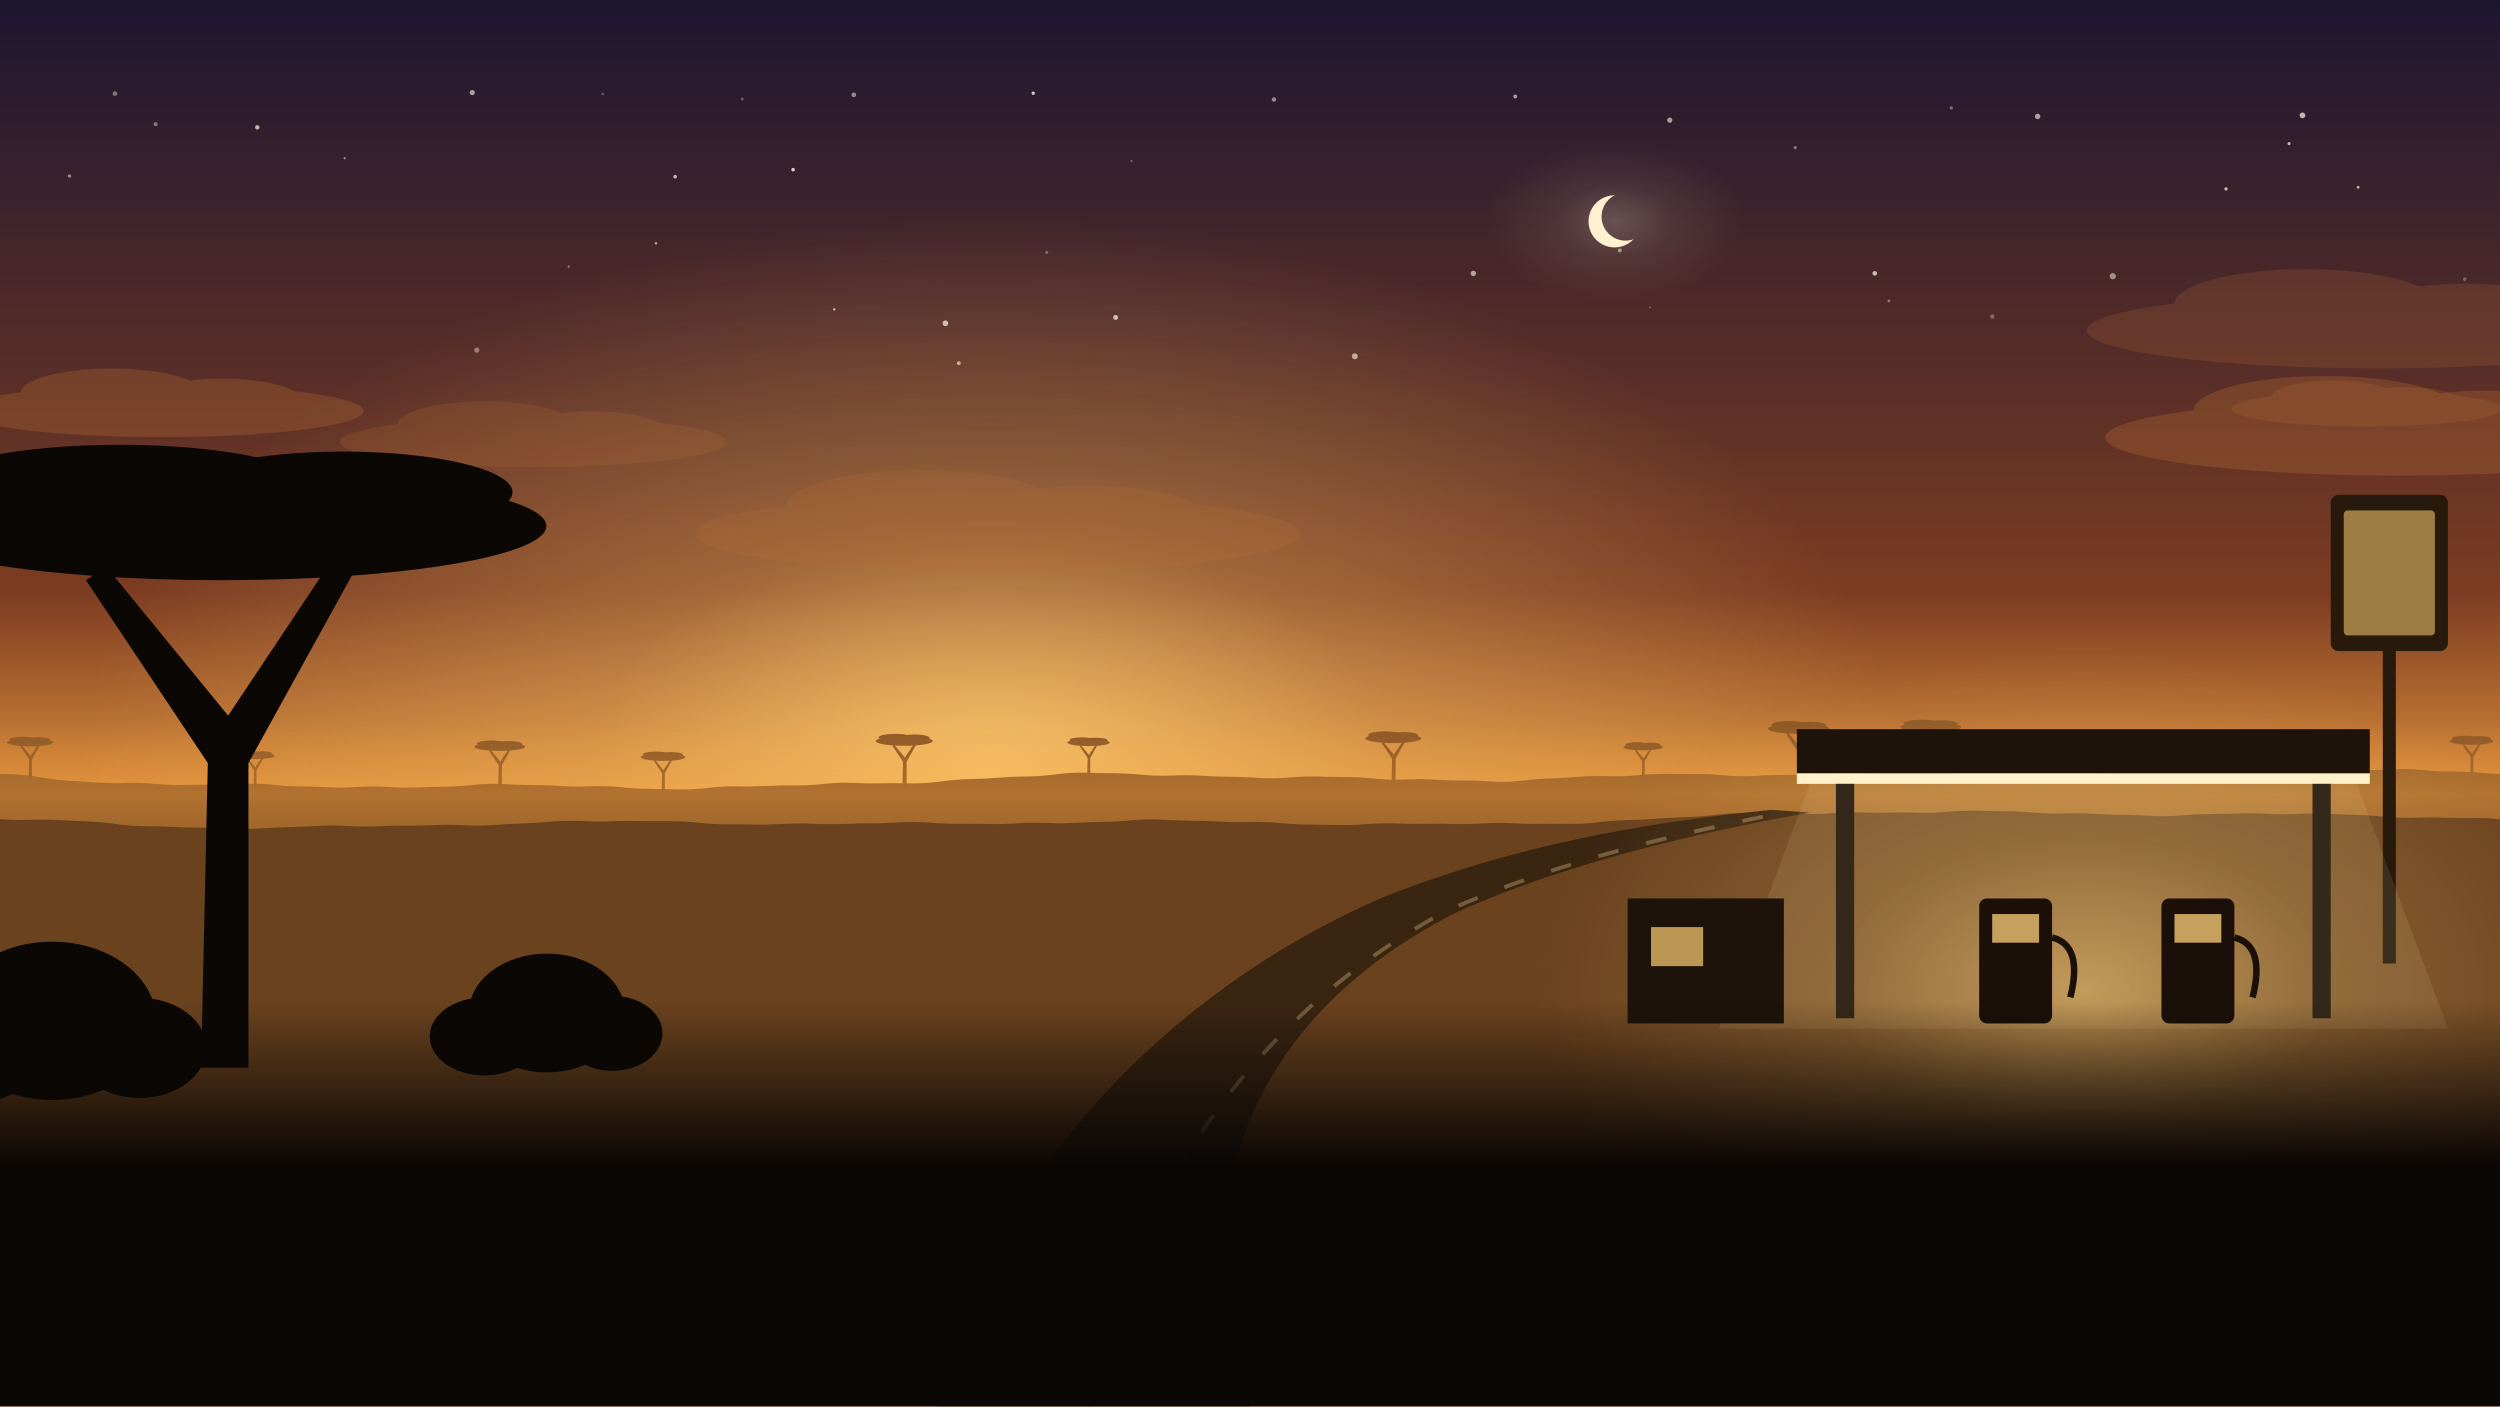
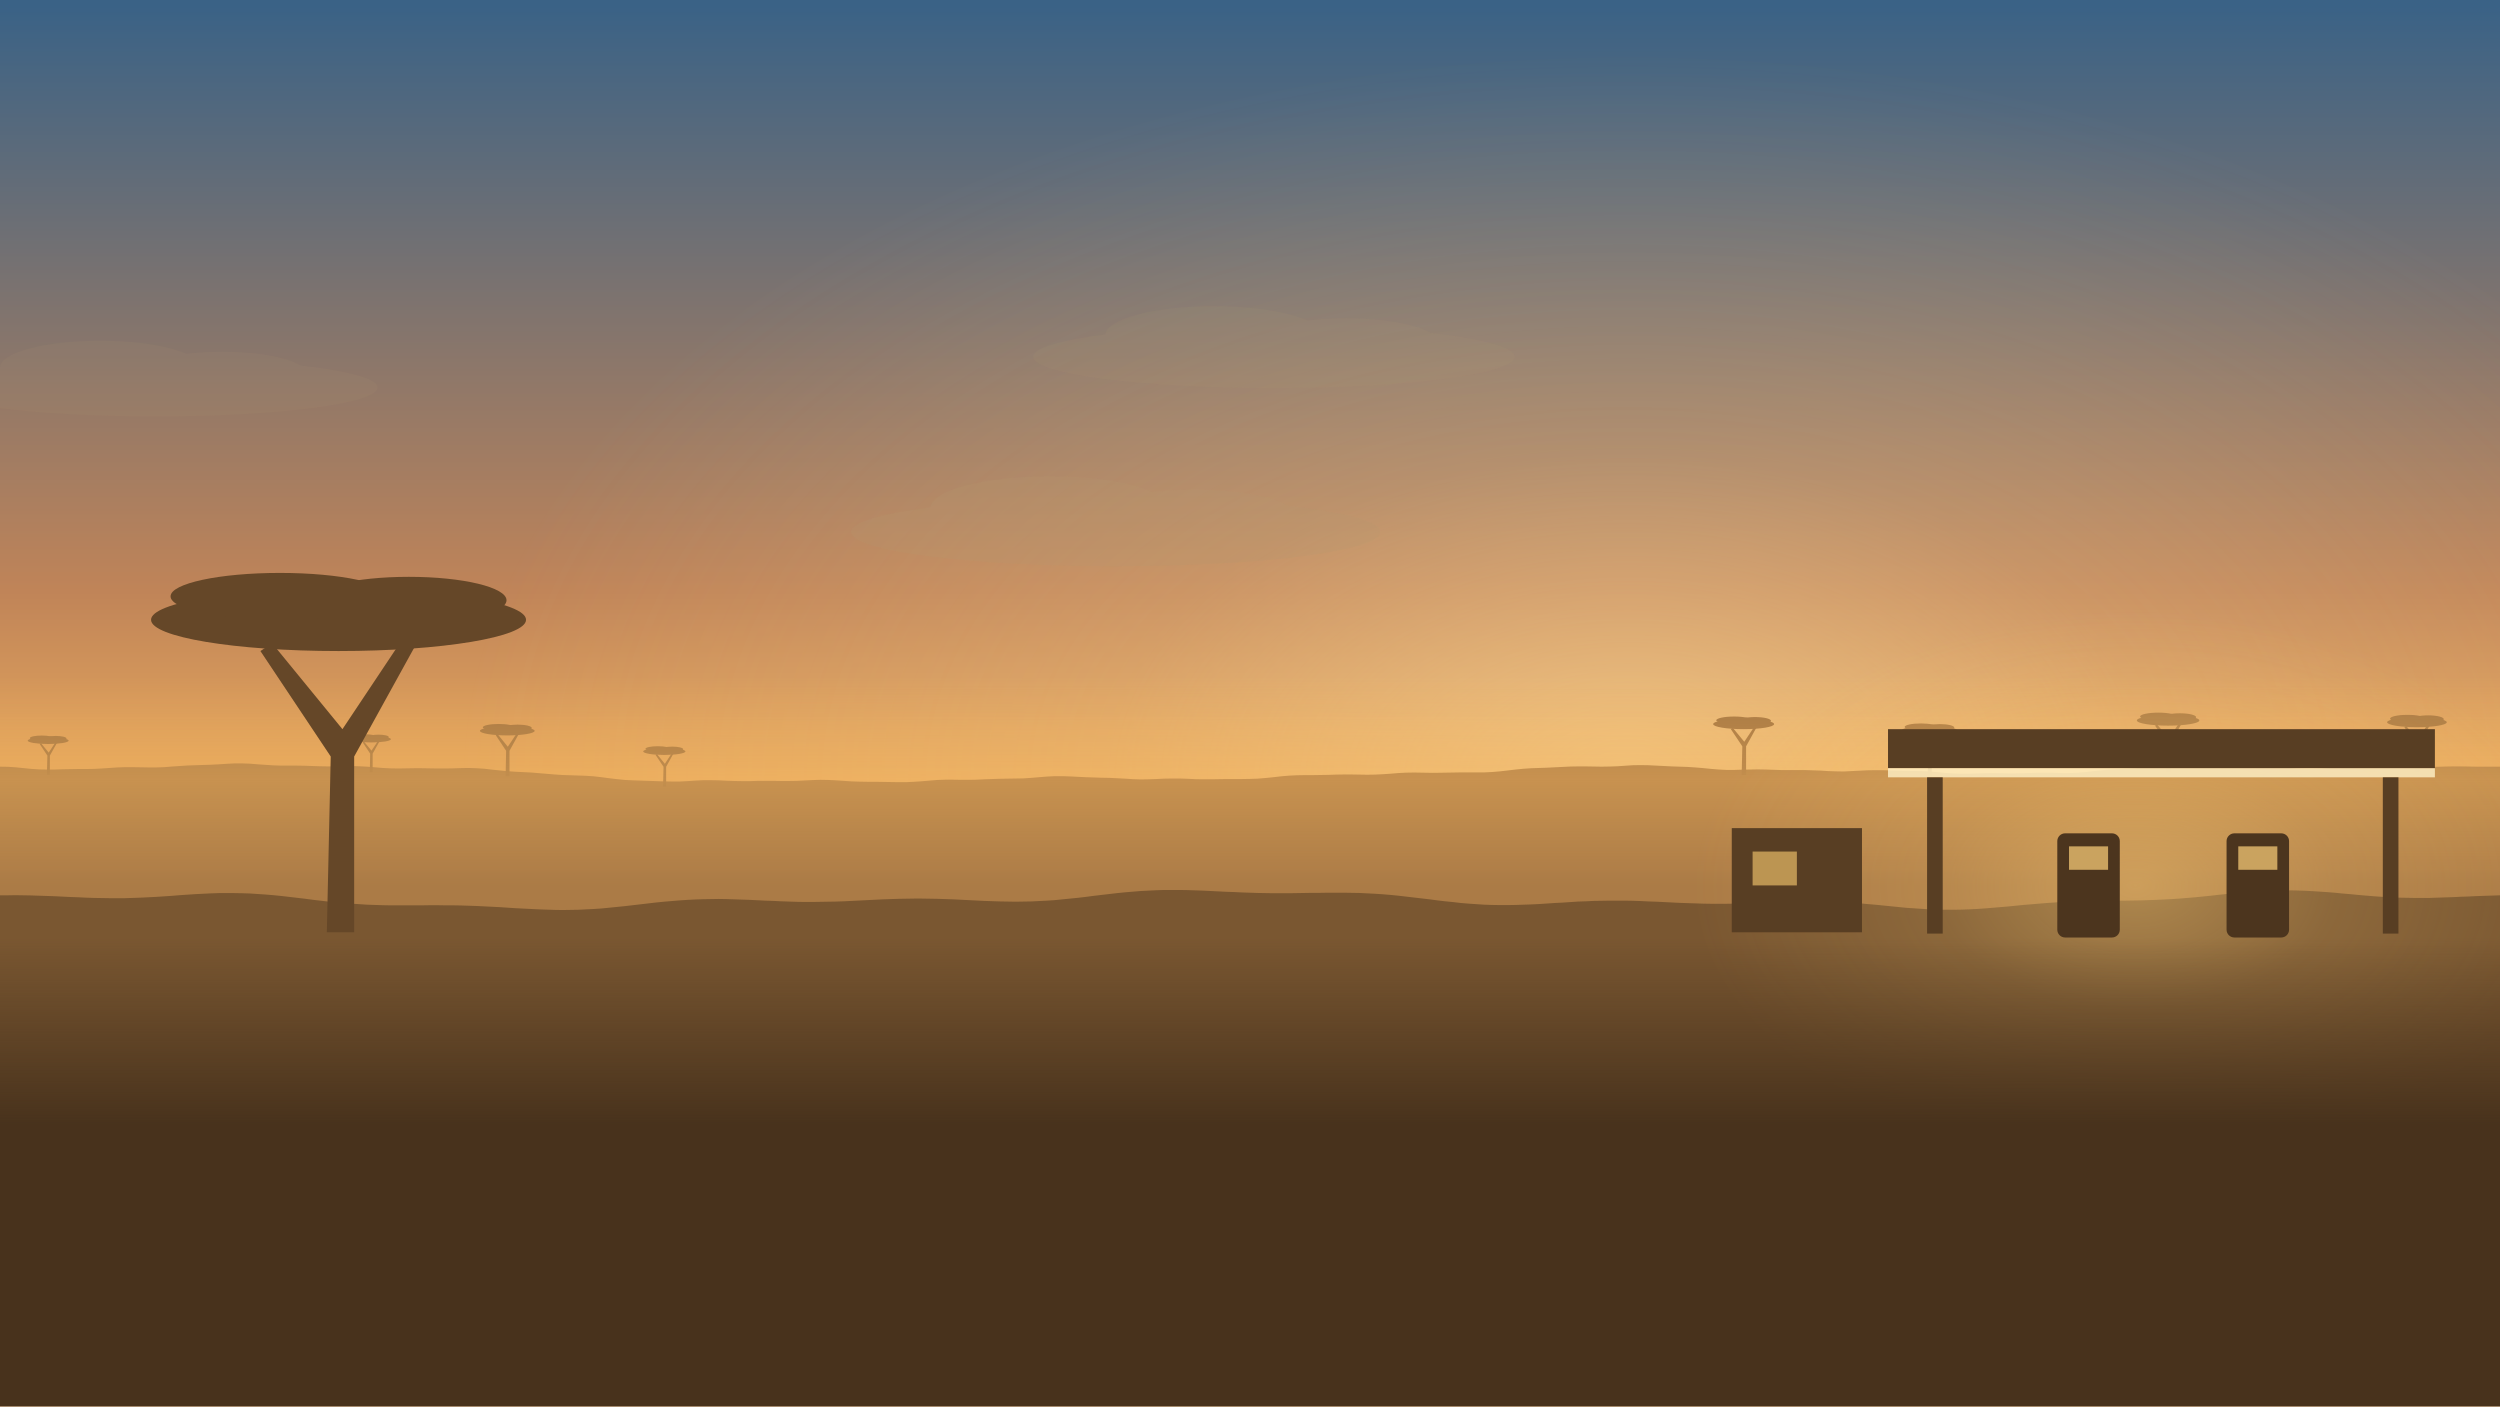
<svg xmlns="http://www.w3.org/2000/svg" width="1920" height="1080" viewBox="0 0 1920 1080">
  <defs>
    <linearGradient id="sky" x1="0" y1="0" x2="0" y2="1">
-       <stop offset="0" stop-color="#1d1631" />
-       <stop offset=".42" stop-color="#7c3c22" />
-       <stop offset=".6" stop-color="#f1a040" />
-       <stop offset="1" stop-color="#f1a040" />
+       <stop offset="0" stop-color="#3a6286" />
+       <stop offset=".42" stop-color="#c08458" />
+       <stop offset=".6" stop-color="#f3b45e" />
+       <stop offset="1" stop-color="#f3b45e" />
    </linearGradient>
    <radialGradient id="g1">
-       <stop offset="0" stop-color="#ffcf72" stop-opacity="0.85" />
-       <stop offset=".45" stop-color="#ffcf72" stop-opacity="0.297" />
-       <stop offset="1" stop-color="#ffcf72" stop-opacity="0" />
+       <stop offset="0" stop-color="#ffe0a0" stop-opacity="0.55" />
+       <stop offset=".45" stop-color="#ffe0a0" stop-opacity="0.193" />
+       <stop offset="1" stop-color="#ffe0a0" stop-opacity="0" />
    </radialGradient>
-     <mask id="m2">
-       <rect width="1920" height="1080" fill="#000" />
-       <circle cx="1240" cy="170" r="20" fill="#fff" />
-       <circle cx="1248.4" cy="166.4" r="18.4" fill="#000" />
-     </mask>
+     <linearGradient id="mi2" x1="0" y1="0" x2="0" y2="1">
+       <stop offset="0" stop-color="#f3b45e" stop-opacity="0" />
+       <stop offset=".5" stop-color="#f3b45e" stop-opacity="0.4" />
+       <stop offset="1" stop-color="#f3b45e" stop-opacity="0" />
+     </linearGradient>
    <radialGradient id="g3">
-       <stop offset="0" stop-color="#fff1d0" stop-opacity="0.22" />
-       <stop offset=".45" stop-color="#fff1d0" stop-opacity="0.077" />
-       <stop offset="1" stop-color="#fff1d0" stop-opacity="0" />
-     </radialGradient>
-     <linearGradient id="mi4" x1="0" y1="0" x2="0" y2="1">
-       <stop offset="0" stop-color="#f1a040" stop-opacity="0" />
-       <stop offset=".5" stop-color="#f1a040" stop-opacity="0.35" />
-       <stop offset="1" stop-color="#f1a040" stop-opacity="0" />
-     </linearGradient>
-     <radialGradient id="g5">
-       <stop offset="0" stop-color="#ffd27a" stop-opacity="0.55" />
-       <stop offset=".45" stop-color="#ffd27a" stop-opacity="0.193" />
+       <stop offset="0" stop-color="#ffd27a" stop-opacity="0.4" />
+       <stop offset=".45" stop-color="#ffd27a" stop-opacity="0.14" />
      <stop offset="1" stop-color="#ffd27a" stop-opacity="0" />
    </radialGradient>
-     <linearGradient id="gr6" x1="0" y1="0" x2="0" y2="1">
-       <stop offset="0" stop-color="#0b0705" stop-opacity="0" />
-       <stop offset="0.4" stop-color="#0b0705" stop-opacity="1" />
-       <stop offset="1" stop-color="#0b0705" />
+     <linearGradient id="gr4" x1="0" y1="0" x2="0" y2="1">
+       <stop offset="0" stop-color="#48321c" stop-opacity="0" />
+       <stop offset="0.4" stop-color="#48321c" stop-opacity="1" />
+       <stop offset="1" stop-color="#48321c" />
    </linearGradient>
  </defs>
  <rect width="1920" height="1080" fill="url(#sky)" />
-   <ellipse cx="760" cy="600" rx="700" ry="434" fill="url(#g1)" />
-   <circle cx="856.8" cy="243.8" r="1.9" fill="#fff7e6" opacity="0.7" />
-   <circle cx="119.5" cy="95.4" r="1.6" fill="#fff7e6" opacity="0.4" />
-   <circle cx="978.4" cy="76.4" r="1.7" fill="#fff7e6" opacity="0.5" />
-   <circle cx="655.7" cy="72.8" r="1.8" fill="#fff7e6" opacity="0.5" />
-   <circle cx="570.1" cy="76" r="1.1" fill="#fff7e6" opacity="0.3" />
-   <circle cx="640.7" cy="237.6" r="0.9" fill="#fff7e6" opacity="0.7" />
-   <circle cx="803.9" cy="193.9" r="1.2" fill="#fff7e6" opacity="0.3" />
-   <circle cx="362.7" cy="71.1" r="2" fill="#fff7e6" opacity="0.6" />
-   <circle cx="793.5" cy="71.6" r="1.3" fill="#fff7e6" opacity="0.8" />
-   <circle cx="1282.4" cy="92.3" r="2" fill="#fff7e6" opacity="0.6" />
-   <circle cx="736.4" cy="278.9" r="1.5" fill="#fff7e6" opacity="0.6" />
-   <circle cx="1709.6" cy="145.1" r="1.3" fill="#fff7e6" opacity="0.7" />
-   <circle cx="366.2" cy="268.9" r="2" fill="#fff7e6" opacity="0.4" />
-   <circle cx="609.1" cy="130.3" r="1.4" fill="#fff7e6" opacity="0.8" />
-   <circle cx="868.9" cy="123.7" r="0.9" fill="#fff7e6" opacity="0.3" />
-   <circle cx="1244" cy="192.3" r="1.5" fill="#fff7e6" opacity="0.5" />
-   <circle cx="264.7" cy="121.5" r="0.9" fill="#fff7e6" opacity="0.5" />
-   <circle cx="1564.9" cy="89.4" r="2.1" fill="#fff7e6" opacity="0.6" />
-   <circle cx="1163.7" cy="74.1" r="1.5" fill="#fff7e6" opacity="0.6" />
-   <circle cx="1450.7" cy="231.1" r="1.1" fill="#fff7e6" opacity="0.4" />
-   <circle cx="518.5" cy="135.7" r="1.4" fill="#fff7e6" opacity="0.7" />
-   <circle cx="1768.3" cy="88.6" r="2.2" fill="#fff7e6" opacity="0.7" />
-   <circle cx="436.8" cy="204.7" r="0.9" fill="#fff7e6" opacity="0.4" />
-   <circle cx="1439.8" cy="209.9" r="1.8" fill="#fff7e6" opacity="0.7" />
-   <circle cx="197.6" cy="97.8" r="1.7" fill="#fff7e6" opacity="0.7" />
-   <circle cx="1131.5" cy="210" r="2.1" fill="#fff7e6" opacity="0.6" />
-   <circle cx="88.3" cy="71.9" r="1.8" fill="#fff7e6" opacity="0.4" />
-   <circle cx="1530.1" cy="243.1" r="1.7" fill="#fff7e6" opacity="0.3" />
-   <circle cx="462.8" cy="72.1" r="1" fill="#fff7e6" opacity="0.3" />
-   <circle cx="1267.3" cy="236.2" r="0.8" fill="#fff7e6" opacity="0.3" />
-   <circle cx="1892.9" cy="214.4" r="1.4" fill="#fff7e6" opacity="0.3" />
-   <circle cx="1622.6" cy="212.1" r="2.4" fill="#fff7e6" opacity="0.5" />
-   <circle cx="503.8" cy="186.8" r="1" fill="#fff7e6" opacity="0.6" />
-   <circle cx="1040.5" cy="273.6" r="2.3" fill="#fff7e6" opacity="0.6" />
-   <circle cx="1378.7" cy="113.4" r="1.3" fill="#fff7e6" opacity="0.4" />
-   <circle cx="1811" cy="143.8" r="1.1" fill="#fff7e6" opacity="0.7" />
-   <circle cx="1498.6" cy="82.9" r="1.2" fill="#fff7e6" opacity="0.4" />
-   <circle cx="53.4" cy="135.2" r="1.3" fill="#fff7e6" opacity="0.5" />
-   <circle cx="1758" cy="110.3" r="1.2" fill="#fff7e6" opacity="0.7" />
-   <circle cx="726.1" cy="248.3" r="2.2" fill="#fff7e6" opacity="0.7" />
-   <ellipse cx="1240" cy="170" rx="100" ry="62" fill="url(#g3)" />
-   <rect width="1920" height="1080" fill="#fff1d0" mask="url(#m2)" />
-   <g fill="#b76e31" opacity="0.2">
-     <ellipse cx="1826.9" cy="253.8" rx="224.2" ry="29.1" />
-     <ellipse cx="1770.8" cy="233.6" rx="100.9" ry="26.9" />
-     <ellipse cx="1894.1" cy="240.3" rx="85.2" ry="22.4" />
+   <ellipse cx="1250" cy="600" rx="900" ry="558" fill="url(#g1)" />
+   <g fill="#b2976c" opacity="0.2">
+     <ellipse cx="856.8" cy="408.5" rx="203.2" ry="26.4" />
+     <ellipse cx="806" cy="390.2" rx="91.4" ry="24.4" />
+     <ellipse cx="917.8" cy="396.3" rx="77.2" ry="20.3" />
  </g>
-   <g fill="#b76e31" opacity="0.3">
-     <ellipse cx="124.3" cy="315.6" rx="154.9" ry="20.1" />
-     <ellipse cx="85.6" cy="301.7" rx="69.7" ry="18.6" />
-     <ellipse cx="170.8" cy="306.3" rx="58.8" ry="15.5" />
+   <g fill="#b2976c" opacity="0.1">
+     <ellipse cx="119.5" cy="297.6" rx="170.5" ry="22.2" />
+     <ellipse cx="76.9" cy="282.2" rx="76.7" ry="20.5" />
+     <ellipse cx="170.7" cy="287.3" rx="64.8" ry="17.1" />
  </g>
-   <g fill="#b76e31" opacity="0.2">
-     <ellipse cx="409.3" cy="339.4" rx="148.3" ry="19.3" />
-     <ellipse cx="372.2" cy="326" rx="66.7" ry="17.8" />
-     <ellipse cx="453.8" cy="330.5" rx="56.4" ry="14.8" />
+   <g fill="#b2976c" opacity="0.1">
+     <ellipse cx="978.4" cy="274" rx="184.8" ry="24" />
+     <ellipse cx="932.2" cy="257.4" rx="83.2" ry="22.2" />
+     <ellipse cx="1033.9" cy="263" rx="70.2" ry="18.5" />
  </g>
-   <g fill="#b76e31" opacity="0.2">
-     <ellipse cx="766.2" cy="409.9" rx="232.1" ry="30.2" />
-     <ellipse cx="708.2" cy="389" rx="104.5" ry="27.9" />
-     <ellipse cx="835.8" cy="396" rx="88.2" ry="23.2" />
+   <path d="M0 1080 L0 588.8 L6 588.9 L12 589.3 L18 589.9 L24 590.5 L30 590.9 L36 591 L42 591 L48 590.8 L54 590.7 L60 590.6 L66 590.6 L72 590.5 L78 590.2 L84 589.8 L90 589.4 L96 589.2 L102 589.2 L108 589.3 L114 589.4 L120 589.4 L126 589.2 L132 588.7 L138 588.3 L144 587.9 L150 587.7 L156 587.5 L162 587.3 L168 587 L174 586.6 L180 586.3 L186 586.3 L192 586.5 L198 587 L204 587.4 L210 587.8 L216 588 L222 588 L228 588 L234 588.1 L240 588.3 L246 588.5 L252 588.6 L258 588.6 L264 588.4 L270 588.3 L276 588.5 L282 588.8 L288 589.3 L294 589.8 L300 590.1 L306 590.2 L312 590.1 L318 590 L324 590 L330 590.1 L336 590.2 L342 590.2 L348 590.1 L354 589.9 L360 589.8 L366 590 L372 590.4 L378 591.1 L384 591.7 L390 592.3 L396 592.7 L402 593 L408 593.3 L414 593.8 L420 594.3 L426 594.8 L432 595.2 L438 595.4 L444 595.6 L450 595.8 L456 596.2 L462 596.9 L468 597.7 L474 598.4 L480 599 L486 599.3 L492 599.5 L498 599.7 L504 599.9 L510 600.1 L516 600.2 L522 600.2 L528 599.9 L534 599.5 L540 599.2 L546 599.2 L552 599.3 L558 599.6 L564 599.8 L570 599.9 L576 599.9 L582 599.7 L588 599.7 L594 599.7 L600 599.8 L606 599.8 L612 599.7 L618 599.4 L624 599.1 L630 598.9 L636 599 L642 599.3 L648 599.7 L654 600.1 L660 600.3 L666 600.4 L672 600.4 L678 600.5 L684 600.6 L690 600.7 L696 600.7 L702 600.4 L708 600 L714 599.5 L720 599 L726 598.8 L732 598.8 L738 598.9 L744 598.9 L750 598.8 L756 598.5 L762 598.3 L768 598.1 L774 598 L780 597.9 L786 597.8 L792 597.4 L798 596.9 L804 596.4 L810 596.1 L816 596.1 L822 596.3 L828 596.6 L834 596.9 L840 597.1 L846 597.3 L852 597.4 L858 597.7 L864 598 L870 598.4 L876 598.6 L882 598.5 L888 598.3 L894 598 L900 597.9 L906 597.9 L912 598.1 L918 598.4 L924 598.5 L930 598.5 L936 598.4 L942 598.3 L948 598.3 L954 598.3 L960 598.2 L966 598 L972 597.5 L978 596.9 L984 596.2 L990 595.7 L996 595.4 L1002 595.3 L1008 595.3 L1014 595.2 L1020 595.1 L1026 594.9 L1032 594.8 L1038 594.8 L1044 594.9 L1050 595 L1056 594.9 L1062 594.6 L1068 594.2 L1074 593.7 L1080 593.4 L1086 593.3 L1092 593.4 L1098 593.5 L1104 593.5 L1110 593.4 L1116 593.3 L1122 593.2 L1128 593.2 L1134 593.2 L1140 593.2 L1146 592.9 L1152 592.4 L1158 591.7 L1164 591 L1170 590.4 L1176 590 L1182 589.8 L1188 589.6 L1194 589.3 L1200 589 L1206 588.7 L1212 588.6 L1218 588.6 L1224 588.7 L1230 588.8 L1236 588.7 L1242 588.5 L1248 588.1 L1254 587.7 L1260 587.6 L1266 587.7 L1272 588 L1278 588.3 L1284 588.6 L1290 588.8 L1296 589 L1302 589.4 L1308 589.9 L1314 590.5 L1320 591 L1326 591.3 L1332 591.3 L1338 591.1 L1344 591 L1350 590.9 L1356 591 L1362 591.2 L1368 591.4 L1374 591.4 L1380 591.4 L1386 591.4 L1392 591.6 L1398 591.8 L1404 592.2 L1410 592.4 L1416 592.5 L1422 592.2 L1428 591.9 L1434 591.6 L1440 591.5 L1446 591.5 L1452 591.7 L1458 591.9 L1464 592 L1470 592.1 L1476 592.2 L1482 592.5 L1488 593 L1494 593.6 L1500 594 L1506 594.2 L1512 594.2 L1518 594 L1524 593.8 L1530 593.7 L1536 593.8 L1542 593.9 L1548 593.9 L1554 593.8 L1560 593.6 L1566 593.4 L1572 593.4 L1578 593.5 L1584 593.7 L1590 593.7 L1596 593.4 L1602 592.9 L1608 592.2 L1614 591.6 L1620 591.1 L1626 590.8 L1632 590.5 L1638 590.2 L1644 589.8 L1650 589.4 L1656 589.2 L1662 589.1 L1668 589.3 L1674 589.6 L1680 589.8 L1686 589.8 L1692 589.5 L1698 589.3 L1704 589 L1710 589 L1716 589 L1722 589.1 L1728 589.2 L1734 589.1 L1740 589.1 L1746 589.1 L1752 589.4 L1758 589.8 L1764 590.2 L1770 590.5 L1776 590.5 L1782 590.3 L1788 589.9 L1794 589.6 L1800 589.4 L1806 589.3 L1812 589.2 L1818 588.9 L1824 588.6 L1830 588.3 L1836 588.2 L1842 588.3 L1848 588.5 L1854 588.9 L1860 589.1 L1866 589.1 L1872 588.9 L1878 588.7 L1884 588.6 L1890 588.6 L1896 588.7 L1902 588.8 L1908 588.8 L1914 588.8 L1920 588.8 L1920 1080 Z" fill="#ab7b46" />
+   <g fill="#a37542">
+     <path d="M36 595.028 L36.4 580.3 L30.5 571.4 L31.5 570.8 L37.4 578 L42.6 570.1 L43.6 570.8 L38.3 580.3 L38.3 595.028 Z" />
+     <ellipse cx="37" cy="568.8" rx="15.7" ry="2.6" />
+     <ellipse cx="32.1" cy="566.9" rx="9.2" ry="2" />
+     <ellipse cx="42.9" cy="567.2" rx="8.2" ry="2" />
  </g>
-   <g fill="#b76e31" opacity="0.3">
-     <ellipse cx="1842.1" cy="336" rx="225.3" ry="29.3" />
-     <ellipse cx="1785.8" cy="315.7" rx="101.4" ry="27" />
-     <ellipse cx="1909.7" cy="322.5" rx="85.6" ry="22.5" />
+   <g fill="#a37542">
+     <path d="M284 593.033 L284.3 578.8 L278.6 570.2 L279.6 569.6 L285.3 576.5 L290.4 568.9 L291.3 569.6 L286.2 578.8 L286.2 593.033 Z" />
+     <ellipse cx="285" cy="567.7" rx="15.2" ry="2.5" />
+     <ellipse cx="280.2" cy="565.8" rx="8.9" ry="1.9" />
+     <ellipse cx="290.7" cy="566.1" rx="7.9" ry="1.9" />
  </g>
-   <g fill="#b76e31" opacity="0.2">
-     <ellipse cx="1817.8" cy="314" rx="103.8" ry="13.5" />
-     <ellipse cx="1791.8" cy="304.6" rx="46.7" ry="12.5" />
-     <ellipse cx="1848.9" cy="307.7" rx="39.5" ry="10.4" />
+   <g fill="#a37542">
+     <path d="M388.3 596.226 L388.7 576.6 L380.8 564.7 L382.2 563.9 L390 573.5 L397 563 L398.3 563.9 L391.3 576.6 L391.3 596.226 Z" />
+     <ellipse cx="389.6" cy="561.3" rx="21" ry="3.5" />
+     <ellipse cx="383" cy="558.6" rx="12.2" ry="2.6" />
+     <ellipse cx="397.5" cy="559.1" rx="10.9" ry="2.6" />
  </g>
-   <path d="M0 1080 L0 594.3 L6 594.5 L12 594.7 L18 595.2 L24 595.9 L30 596.8 L36 597.8 L42 598.7 L48 599.2 L54 599.7 L60 600 L66 600.4 L72 600.8 L78 601.2 L84 601.4 L90 601.5 L96 601.3 L102 601.2 L108 601.3 L114 601.6 L120 602.1 L126 602.5 L132 602.8 L138 602.9 L144 602.8 L150 602.7 L156 602.7 L162 602.7 L168 602.8 L174 602.7 L180 602.4 L186 602.1 L192 601.9 L198 601.9 L204 602.2 L210 602.7 L216 603.3 L222 603.7 L228 603.9 L234 604 L240 604.2 L246 604.4 L252 604.6 L258 604.8 L264 604.9 L270 604.7 L276 604.3 L282 604.1 L288 604 L294 604.2 L300 604.5 L306 604.8 L312 604.9 L318 604.8 L324 604.6 L330 604.4 L336 604.3 L342 604.2 L348 604 L354 603.7 L360 603.2 L366 602.6 L372 602.1 L378 601.9 L384 602 L390 602.3 L396 602.6 L402 602.8 L408 602.9 L414 603 L420 603.1 L426 603.4 L432 603.7 L438 604 L444 604.1 L450 604 L456 603.8 L462 603.8 L468 603.9 L474 604.3 L480 604.9 L486 605.4 L492 605.7 L498 605.8 L504 605.9 L510 606 L516 606.2 L522 606.3 L528 606.3 L534 606 L540 605.5 L546 604.9 L552 604.3 L558 604 L564 603.9 L570 604 L576 604 L582 603.8 L588 603.6 L594 603.4 L600 603.2 L606 603.2 L612 603.2 L618 603.1 L624 602.8 L630 602.3 L636 601.7 L642 601.3 L648 601.1 L654 601.2 L660 601.4 L666 601.6 L672 601.6 L678 601.6 L684 601.5 L690 601.5 L696 601.6 L702 601.6 L708 601.5 L714 601.1 L720 600.5 L726 599.7 L732 599.1 L738 598.6 L744 598.4 L750 598.2 L756 598 L762 597.6 L768 597.2 L774 596.8 L780 596.5 L786 596.4 L792 596.3 L798 596 L804 595.5 L810 594.8 L816 594.1 L822 593.6 L828 593.4 L834 593.4 L840 593.6 L846 593.7 L852 593.8 L858 593.9 L864 594.1 L870 594.4 L876 594.9 L882 595.4 L888 595.7 L894 595.8 L900 595.6 L906 595.4 L912 595.4 L918 595.5 L924 595.8 L930 596.2 L936 596.4 L942 596.5 L948 596.6 L954 596.8 L960 597 L966 597.4 L972 597.7 L978 597.8 L984 597.6 L990 597.1 L996 596.7 L1002 596.4 L1008 596.3 L1014 596.4 L1020 596.6 L1026 596.7 L1032 596.8 L1038 596.8 L1044 597 L1050 597.4 L1056 598 L1062 598.5 L1068 598.8 L1074 598.8 L1080 598.6 L1086 598.5 L1092 598.4 L1098 598.6 L1104 598.9 L1110 599.2 L1116 599.3 L1122 599.4 L1128 599.4 L1134 599.6 L1140 599.9 L1146 600.2 L1152 600.5 L1158 600.4 L1164 600 L1170 599.5 L1176 598.8 L1182 598.3 L1188 597.9 L1194 597.7 L1200 597.4 L1206 597 L1212 596.6 L1218 596.2 L1224 596 L1230 596 L1236 596.1 L1242 596.2 L1248 596.1 L1254 595.7 L1260 595.2 L1266 594.7 L1272 594.4 L1278 594.3 L1284 594.4 L1290 594.4 L1296 594.4 L1302 594.4 L1308 594.4 L1314 594.7 L1320 595.1 L1326 595.6 L1332 596 L1338 596.2 L1344 596.1 L1350 595.8 L1356 595.4 L1362 595.2 L1368 595.2 L1374 595.1 L1380 595 L1386 594.8 L1392 594.5 L1398 594.3 L1404 594.3 L1410 594.5 L1416 594.8 L1422 595 L1428 594.9 L1434 594.6 L1440 594.2 L1446 593.8 L1452 593.5 L1458 593.5 L1464 593.5 L1470 593.5 L1476 593.4 L1482 593.3 L1488 593.3 L1494 593.6 L1500 594.1 L1506 594.7 L1512 595.2 L1518 595.5 L1524 595.5 L1530 595.4 L1536 595.3 L1542 595.3 L1548 595.3 L1554 595.4 L1560 595.3 L1566 595.1 L1572 594.9 L1578 594.7 L1584 594.7 L1590 594.9 L1596 595.1 L1602 595.2 L1608 595 L1614 594.5 L1620 593.9 L1626 593.3 L1632 592.9 L1638 592.5 L1644 592.1 L1650 591.7 L1656 591.1 L1662 590.6 L1668 590.2 L1674 590.2 L1680 590.4 L1686 590.7 L1692 590.9 L1698 590.9 L1704 590.7 L1710 590.4 L1716 590.2 L1722 590.2 L1728 590.3 L1734 590.4 L1740 590.3 L1746 590.2 L1752 590 L1758 590.1 L1764 590.4 L1770 590.9 L1776 591.4 L1782 591.8 L1788 591.9 L1794 591.9 L1800 591.7 L1806 591.5 L1812 591.5 L1818 591.5 L1824 591.4 L1830 591.2 L1836 590.9 L1842 590.7 L1848 590.6 L1854 590.9 L1860 591.3 L1866 591.9 L1872 592.3 L1878 592.5 L1884 592.6 L1890 592.7 L1896 592.9 L1902 593.3 L1908 593.7 L1914 594.1 L1920 594.3 L1920 1080 Z" fill="#8f5a27" />
-   <g fill="#8c5726">
-     <path d="M22 599.766 L22.3 583.1 L15.7 573.2 L16.8 572.4 L23.4 580.6 L29.4 571.7 L30.5 572.4 L24.6 583.1 L24.6 599.766 Z" />
-     <ellipse cx="23.1" cy="570.2" rx="17.7" ry="3" />
-     <ellipse cx="17.5" cy="568" rx="10.3" ry="2.2" />
-     <ellipse cx="29.7" cy="568.4" rx="9.2" ry="2.2" />
+   <g fill="#a37542">
+     <path d="M509.2 604.118 L509.6 588.9 L503.5 579.8 L504.5 579.1 L510.6 586.6 L516 578.4 L517 579.1 L511.6 588.9 L511.6 604.118 Z" />
+     <ellipse cx="510.2" cy="577.1" rx="16.2" ry="2.7" />
+     <ellipse cx="505.2" cy="575.1" rx="9.5" ry="2" />
+     <ellipse cx="516.3" cy="575.4" rx="8.4" ry="2" />
  </g>
-   <g fill="#8c5726">
-     <path d="M194.8 605.841 L195.1 591.6 L189.4 583 L190.3 582.4 L196 589.4 L201.1 581.8 L202.1 582.4 L197 591.6 L197 605.841 Z" />
-     <ellipse cx="195.7" cy="580.5" rx="15.2" ry="2.5" />
-     <ellipse cx="191" cy="578.6" rx="8.9" ry="1.9" />
-     <ellipse cx="201.4" cy="578.9" rx="7.9" ry="1.9" />
+   <g fill="#a37542">
+     <path d="M1337.6 595.101 L1338.1 573.2 L1329.3 560 L1330.8 559 L1339.6 569.7 L1347.4 558 L1348.8 559 L1341 573.2 L1341 595.101 Z" />
+     <ellipse cx="1339.1" cy="556.1" rx="23.4" ry="3.9" />
+     <ellipse cx="1331.8" cy="553.2" rx="13.7" ry="2.9" />
+     <ellipse cx="1347.9" cy="553.6" rx="12.2" ry="2.9" />
  </g>
-   <g fill="#8c5726">
-     <path d="M382.6 605.995 L383 587.7 L375.7 576.8 L376.9 576 L384.2 584.9 L390.7 575.2 L391.9 576 L385.4 587.7 L385.4 605.995 Z" />
-     <ellipse cx="383.8" cy="573.5" rx="19.5" ry="3.2" />
-     <ellipse cx="377.7" cy="571.1" rx="11.4" ry="2.4" />
-     <ellipse cx="391.1" cy="571.5" rx="10.1" ry="2.4" />
+   <g fill="#a37542">
+     <path d="M1480.5 596.524 L1480.9 576.5 L1472.9 564.6 L1474.3 563.7 L1482.3 573.4 L1489.4 562.8 L1490.7 563.7 L1483.6 576.5 L1483.6 596.524 Z" />
+     <ellipse cx="1481.8" cy="561" rx="21.3" ry="3.6" />
+     <ellipse cx="1475.2" cy="558.3" rx="12.4" ry="2.7" />
+     <ellipse cx="1489.8" cy="558.8" rx="11.1" ry="2.7" />
  </g>
-   <g fill="#8c5726">
-     <path d="M508.1 609.981 L508.5 593.9 L502.1 584.3 L503.1 583.6 L509.5 591.4 L515.2 582.9 L516.3 583.6 L510.6 593.9 L510.6 609.981 Z" />
-     <ellipse cx="509.2" cy="581.5" rx="17.1" ry="2.9" />
-     <ellipse cx="503.8" cy="579.3" rx="10" ry="2.1" />
-     <ellipse cx="515.6" cy="579.7" rx="8.9" ry="2.1" />
+   <g fill="#a37542">
+     <path d="M1663.6 593.216 L1664.1 570.7 L1655.1 557.3 L1656.6 556.3 L1665.6 567.3 L1673.6 555.3 L1675.1 556.3 L1667.1 570.7 L1667.1 593.216 Z" />
+     <ellipse cx="1665.1" cy="553.3" rx="24" ry="4" />
+     <ellipse cx="1657.6" cy="550.3" rx="14" ry="3" />
+     <ellipse cx="1674.1" cy="550.8" rx="12.5" ry="3" />
  </g>
-   <g fill="#8c5726">
-     <path d="M693.1 605.558 L693.5 585 L685.3 572.7 L686.7 571.8 L694.9 581.8 L702.2 570.9 L703.6 571.8 L696.3 585 L696.3 605.558 Z" />
-     <ellipse cx="694.4" cy="569.1" rx="21.9" ry="3.7" />
-     <ellipse cx="687.6" cy="566.3" rx="12.8" ry="2.7" />
-     <ellipse cx="702.6" cy="566.8" rx="11.4" ry="2.7" />
+   <g fill="#a37542">
+     <path d="M1854.7 592.965 L1855.2 571.5 L1846.6 558.5 L1848 557.6 L1856.6 568.1 L1864.3 556.6 L1865.7 557.6 L1858.1 571.5 L1858.1 592.965 Z" />
+     <ellipse cx="1856.2" cy="554.7" rx="22.9" ry="3.8" />
+     <ellipse cx="1849" cy="551.9" rx="13.4" ry="2.9" />
+     <ellipse cx="1864.8" cy="552.3" rx="12" ry="2.9" />
  </g>
-   <g fill="#8c5726">
-     <path d="M834.9 597.458 L835.3 582.2 L829.2 573 L830.2 572.4 L836.3 579.8 L841.7 571.7 L842.7 572.4 L837.3 582.2 L837.3 597.458 Z" />
-     <ellipse cx="836" cy="570.3" rx="16.3" ry="2.7" />
-     <ellipse cx="830.9" cy="568.3" rx="9.5" ry="2" />
-     <ellipse cx="842.1" cy="568.6" rx="8.5" ry="2" />
+   <rect x="0" y="520" width="1920" height="160" fill="url(#mi2)" />
+   <path d="M0 1080 L0 687.6 L6 687.6 L12 687.5 L18 687.6 L24 687.7 L30 687.9 L36 688.1 L42 688.3 L48 688.6 L54 688.9 L60 689.1 L66 689.4 L72 689.6 L78 689.7 L84 689.8 L90 689.8 L96 689.8 L102 689.6 L108 689.4 L114 689.1 L120 688.8 L126 688.4 L132 688 L138 687.5 L144 687.1 L150 686.7 L156 686.4 L162 686.1 L168 685.9 L174 685.9 L180 685.9 L186 686 L192 686.2 L198 686.6 L204 687 L210 687.5 L216 688.1 L222 688.8 L228 689.5 L234 690.2 L240 691 L246 691.7 L252 692.4 L258 693 L264 693.5 L270 694 L276 694.4 L282 694.8 L288 695 L294 695.2 L300 695.3 L306 695.3 L312 695.3 L318 695.3 L324 695.3 L330 695.2 L336 695.2 L342 695.3 L348 695.3 L354 695.4 L360 695.6 L366 695.8 L372 696.1 L378 696.4 L384 696.7 L390 697.1 L396 697.5 L402 697.8 L408 698.1 L414 698.4 L420 698.6 L426 698.8 L432 698.9 L438 698.8 L444 698.7 L450 698.4 L456 698.1 L462 697.7 L468 697.1 L474 696.5 L480 695.9 L486 695.2 L492 694.5 L498 693.8 L504 693.1 L510 692.5 L516 692 L522 691.5 L528 691.1 L534 690.8 L540 690.6 L546 690.5 L552 690.4 L558 690.5 L564 690.7 L570 690.9 L576 691.1 L582 691.4 L588 691.7 L594 691.9 L600 692.2 L606 692.4 L612 692.6 L618 692.7 L624 692.7 L630 692.6 L636 692.5 L642 692.4 L648 692.2 L654 691.9 L660 691.6 L666 691.3 L672 691 L678 690.7 L684 690.5 L690 690.3 L696 690.2 L702 690.1 L708 690.1 L714 690.2 L720 690.3 L726 690.5 L732 690.7 L738 691 L744 691.3 L750 691.6 L756 691.9 L762 692.1 L768 692.3 L774 692.4 L780 692.5 L786 692.4 L792 692.3 L798 692 L804 691.7 L810 691.3 L816 690.7 L822 690.1 L828 689.5 L834 688.8 L840 688 L846 687.3 L852 686.6 L858 685.9 L864 685.3 L870 684.8 L876 684.3 L882 684 L888 683.7 L894 683.5 L900 683.5 L906 683.5 L912 683.6 L918 683.8 L924 684 L930 684.3 L936 684.6 L942 684.9 L948 685.1 L954 685.4 L960 685.6 L966 685.8 L972 685.9 L978 686 L984 686 L990 686 L996 685.9 L1002 685.8 L1008 685.7 L1014 685.7 L1020 685.6 L1026 685.6 L1032 685.6 L1038 685.7 L1044 685.8 L1050 686.1 L1056 686.4 L1062 686.8 L1068 687.3 L1074 687.9 L1080 688.6 L1086 689.3 L1092 690 L1098 690.7 L1104 691.5 L1110 692.2 L1116 692.8 L1122 693.5 L1128 694 L1134 694.4 L1140 694.8 L1146 695 L1152 695.1 L1158 695.1 L1164 695 L1170 694.8 L1176 694.6 L1182 694.3 L1188 693.9 L1194 693.5 L1200 693.2 L1206 692.8 L1212 692.4 L1218 692.2 L1224 691.9 L1230 691.8 L1236 691.7 L1242 691.7 L1248 691.7 L1254 691.8 L1260 692 L1266 692.3 L1272 692.5 L1278 692.8 L1284 693.1 L1290 693.4 L1296 693.6 L1302 693.8 L1308 694 L1314 694.1 L1320 694.1 L1326 694.1 L1332 694 L1338 693.8 L1344 693.6 L1350 693.4 L1356 693.1 L1362 692.9 L1368 692.6 L1374 692.4 L1380 692.2 L1386 692.1 L1392 692.1 L1398 692.2 L1404 692.3 L1410 692.6 L1416 692.9 L1422 693.3 L1428 693.7 L1434 694.3 L1440 694.8 L1446 695.4 L1452 696 L1458 696.6 L1464 697.2 L1470 697.6 L1476 698 L1482 698.4 L1488 698.6 L1494 698.7 L1500 698.7 L1506 698.6 L1512 698.4 L1518 698.1 L1524 697.7 L1530 697.2 L1536 696.7 L1542 696.2 L1548 695.6 L1554 695 L1560 694.5 L1566 694 L1572 693.5 L1578 693.1 L1584 692.7 L1590 692.4 L1596 692.2 L1602 692 L1608 691.9 L1614 691.8 L1620 691.8 L1626 691.7 L1632 691.7 L1638 691.6 L1644 691.5 L1650 691.3 L1656 691.1 L1662 690.8 L1668 690.5 L1674 690.1 L1680 689.6 L1686 689.1 L1692 688.5 L1698 687.9 L1704 687.2 L1710 686.6 L1716 686 L1722 685.5 L1728 685 L1734 684.5 L1740 684.2 L1746 684 L1752 683.8 L1758 683.8 L1764 683.9 L1770 684.1 L1776 684.4 L1782 684.8 L1788 685.2 L1794 685.7 L1800 686.3 L1806 686.8 L1812 687.4 L1818 687.9 L1824 688.4 L1830 688.8 L1836 689.1 L1842 689.4 L1848 689.5 L1854 689.6 L1860 689.6 L1866 689.6 L1872 689.4 L1878 689.2 L1884 689 L1890 688.7 L1896 688.5 L1902 688.2 L1908 688 L1914 687.8 L1920 687.6 L1920 1080 Z" fill="#7a5731" />
+   <ellipse cx="1640" cy="680" rx="340" ry="210.8" fill="url(#g3)" />
+   <rect x="1450" y="560" width="420" height="30" fill="#583e23" />
+   <rect x="1450" y="590" width="420" height="7" fill="#fff1c8" opacity=".8" />
+   <rect x="1480" y="597" width="12" height="120" fill="#583e23" />
+   <rect x="1830" y="597" width="12" height="120" fill="#583e23" />
+   <rect x="1580" y="640" width="48" height="80" rx="6" fill="#4c351e" />
+   <rect x="1589" y="650" width="30" height="18" fill="#ffd27a" opacity=".7" />
+   <rect x="1710" y="640" width="48" height="80" rx="6" fill="#4c351e" />
+   <rect x="1719" y="650" width="30" height="18" fill="#ffd27a" opacity=".7" />
+   <rect x="1330" y="636" width="100" height="80" fill="#583e23" />
+   <rect x="1346" y="654" width="34" height="26" fill="#ffcf72" opacity=".6" />
+   <g fill="#654728">
+     <path d="M251 716 L254 581 L200 500 L209 494 L263 560 L311 488 L320 494 L272 581 L272 716 Z" />
+     <ellipse cx="260" cy="476" rx="144" ry="24" />
+     <ellipse cx="215" cy="458" rx="84" ry="18" />
+     <ellipse cx="314" cy="461" rx="75" ry="18" />
  </g>
-   <g fill="#8c5726">
-     <path d="M1068.7 602.793 L1069.1 582.7 L1061.1 570.7 L1062.4 569.8 L1070.5 579.6 L1077.6 568.9 L1078.9 569.8 L1071.8 582.7 L1071.8 602.793 Z" />
-     <ellipse cx="1070" cy="567.1" rx="21.4" ry="3.6" />
-     <ellipse cx="1063.3" cy="564.4" rx="12.5" ry="2.7" />
-     <ellipse cx="1078" cy="564.9" rx="11.2" ry="2.7" />
-   </g>
-   <g fill="#8c5726">
-     <path d="M1260.9 599.032 L1261.2 584.8 L1255.5 576.3 L1256.5 575.7 L1262.2 582.6 L1267.2 575.1 L1268.2 575.7 L1263.1 584.8 L1263.1 599.032 Z" />
-     <ellipse cx="1261.9" cy="573.8" rx="15.1" ry="2.5" />
-     <ellipse cx="1257.1" cy="571.9" rx="8.8" ry="1.9" />
-     <ellipse cx="1267.5" cy="572.2" rx="7.9" ry="1.9" />
-   </g>
-   <g fill="#8c5726">
-     <path d="M1380.1 598.996 L1380.5 576.9 L1371.7 563.6 L1373.2 562.6 L1382 573.4 L1389.9 561.6 L1391.4 562.6 L1383.5 576.9 L1383.5 598.996 Z" />
-     <ellipse cx="1381.5" cy="559.7" rx="23.6" ry="3.9" />
-     <ellipse cx="1374.2" cy="556.7" rx="13.8" ry="2.9" />
-     <ellipse cx="1390.4" cy="557.2" rx="12.3" ry="2.9" />
-   </g>
-   <g fill="#8c5726">
-     <path d="M1481.4 597.258 L1481.9 575.4 L1473.2 562.3 L1474.6 561.4 L1483.4 572 L1491.1 560.4 L1492.6 561.4 L1484.8 575.4 L1484.8 597.258 Z" />
-     <ellipse cx="1482.9" cy="558.5" rx="23.3" ry="3.9" />
-     <ellipse cx="1475.6" cy="555.6" rx="13.6" ry="2.9" />
-     <ellipse cx="1491.6" cy="556" rx="12.1" ry="2.9" />
-   </g>
-   <g fill="#8c5726">
-     <path d="M1690.5 594.844 L1690.8 580 L1684.9 571.1 L1685.9 570.5 L1691.8 577.7 L1697.1 569.8 L1698.1 570.5 L1692.8 580 L1692.8 594.844 Z" />
-     <ellipse cx="1691.5" cy="568.5" rx="15.8" ry="2.6" />
-     <ellipse cx="1686.5" cy="566.5" rx="9.2" ry="2" />
-     <ellipse cx="1697.4" cy="566.9" rx="8.2" ry="2" />
-   </g>
-   <g fill="#8c5726">
-     <path d="M1897.1 597.049 L1897.5 581.4 L1891.2 572 L1892.2 571.3 L1898.5 578.9 L1904.1 570.6 L1905.1 571.3 L1899.5 581.4 L1899.5 597.049 Z" />
-     <ellipse cx="1898.1" cy="569.2" rx="16.7" ry="2.8" />
-     <ellipse cx="1892.9" cy="567.1" rx="9.8" ry="2.1" />
-     <ellipse cx="1904.4" cy="567.4" rx="8.7" ry="2.1" />
-   </g>
-   <rect x="0" y="555" width="1920" height="110" fill="url(#mi4)" />
-   <path d="M0 1080 L0 629.1 L6 629.5 L12 629.7 L18 629.7 L24 629.6 L30 629.5 L36 629.5 L42 629.7 L48 630 L54 630.3 L60 630.6 L66 630.8 L72 631.1 L78 631.6 L84 632.2 L90 633 L96 633.7 L102 634.2 L108 634.4 L114 634.6 L120 634.6 L126 634.8 L132 635 L138 635.3 L144 635.5 L150 635.6 L156 635.6 L162 635.6 L168 635.7 L174 636 L180 636.4 L186 636.6 L192 636.6 L198 636.4 L204 636 L210 635.7 L216 635.4 L222 635.2 L228 635 L234 634.8 L240 634.5 L246 634.2 L252 634 L258 634 L264 634.2 L270 634.5 L276 634.7 L282 634.8 L288 634.7 L294 634.4 L300 634.2 L306 634.1 L312 634.1 L318 634.1 L324 634 L330 633.8 L336 633.6 L342 633.4 L348 633.5 L354 633.7 L360 633.9 L366 634.1 L372 634 L378 633.7 L384 633.3 L390 632.9 L396 632.6 L402 632.3 L408 632.1 L414 631.7 L420 631.3 L426 630.8 L432 630.5 L438 630.4 L444 630.5 L450 630.7 L456 630.9 L462 630.9 L468 630.8 L474 630.6 L480 630.5 L486 630.5 L492 630.6 L498 630.7 L504 630.7 L510 630.7 L516 630.7 L522 630.8 L528 631.1 L534 631.6 L540 632.2 L546 632.7 L552 633 L558 633.1 L564 633.1 L570 633.1 L576 633.2 L582 633.3 L588 633.3 L594 633.1 L600 632.9 L606 632.6 L612 632.4 L618 632.4 L624 632.6 L630 632.9 L636 633 L642 633 L648 632.8 L654 632.6 L660 632.4 L666 632.3 L672 632.3 L678 632.2 L684 631.9 L690 631.6 L696 631.4 L702 631.3 L708 631.5 L714 631.8 L720 632.2 L726 632.5 L732 632.7 L738 632.7 L744 632.7 L750 632.8 L756 632.8 L762 632.9 L768 632.9 L774 632.7 L780 632.4 L786 632 L792 631.9 L798 631.9 L804 632 L810 632.2 L816 632.3 L822 632.1 L828 631.9 L834 631.6 L840 631.4 L846 631.2 L852 631.1 L858 630.8 L864 630.4 L870 629.9 L876 629.5 L882 629.3 L888 629.3 L894 629.6 L900 629.9 L906 630.1 L912 630.3 L918 630.4 L924 630.5 L930 630.7 L936 630.9 L942 631.2 L948 631.4 L954 631.4 L960 631.3 L966 631.2 L972 631.4 L978 631.7 L984 632.2 L990 632.6 L996 633 L1002 633.2 L1008 633.3 L1014 633.4 L1020 633.5 L1026 633.6 L1032 633.7 L1038 633.6 L1044 633.3 L1050 632.9 L1056 632.5 L1062 632.3 L1068 632.3 L1074 632.5 L1080 632.7 L1086 632.8 L1092 632.7 L1098 632.7 L1104 632.6 L1110 632.7 L1116 632.9 L1122 632.9 L1128 632.9 L1134 632.6 L1140 632.3 L1146 632 L1152 632 L1158 632.1 L1164 632.4 L1170 632.6 L1176 632.8 L1182 632.8 L1188 632.8 L1194 632.7 L1200 632.8 L1206 632.8 L1212 632.7 L1218 632.4 L1224 631.9 L1230 631.2 L1236 630.6 L1242 630.2 L1248 629.9 L1254 629.7 L1260 629.5 L1266 629.2 L1272 628.8 L1278 628.3 L1284 628 L1290 627.7 L1296 627.5 L1302 627.2 L1308 626.8 L1314 626.2 L1320 625.5 L1326 624.9 L1332 624.6 L1338 624.5 L1344 624.5 L1350 624.6 L1356 624.6 L1362 624.5 L1368 624.5 L1374 624.6 L1380 624.8 L1386 625 L1392 625.1 L1398 625 L1404 624.7 L1410 624.4 L1416 624.1 L1422 623.9 L1428 624 L1434 624.1 L1440 624.2 L1446 624.2 L1452 624.1 L1458 624 L1464 624 L1470 624.1 L1476 624.2 L1482 624.2 L1488 624 L1494 623.6 L1500 623.1 L1506 622.8 L1512 622.6 L1518 622.6 L1524 622.8 L1530 622.9 L1536 623 L1542 623.1 L1548 623.2 L1554 623.5 L1560 623.9 L1566 624.4 L1572 624.7 L1578 624.8 L1584 624.7 L1590 624.6 L1596 624.6 L1602 624.7 L1608 625 L1614 625.3 L1620 625.6 L1626 625.7 L1632 625.8 L1638 626 L1644 626.2 L1650 626.5 L1656 626.8 L1662 626.9 L1668 626.7 L1674 626.3 L1680 625.9 L1686 625.5 L1692 625.3 L1698 625.2 L1704 625.1 L1710 625 L1716 624.9 L1722 624.7 L1728 624.6 L1734 624.8 L1740 625 L1746 625.3 L1752 625.4 L1758 625.3 L1764 625.1 L1770 624.8 L1776 624.7 L1782 624.8 L1788 625 L1794 625.3 L1800 625.5 L1806 625.7 L1812 625.9 L1818 626.2 L1824 626.6 L1830 627.2 L1836 627.7 L1842 628 L1848 628.1 L1854 628 L1860 627.9 L1866 627.8 L1872 627.9 L1878 628 L1884 628.1 L1890 628.2 L1896 628.2 L1902 628.2 L1908 628.3 L1914 628.7 L1920 629.1 L1920 1080 Z" fill="#6a421e" />
-   <path d="M720 1080 C760 900 900 760 1060 690 C1160 650 1260 632 1360 622 L1390 624 C1300 640 1200 664 1120 700 C980 770 900 900 960 1080 Z" fill="#3a2511" />
-   <path d="M840 1080 C870 900 980 770 1110 700 C1200 660 1290 640 1375 623" stroke="#ffe0a0" stroke-width="3" stroke-dasharray="16 22" fill="none" opacity=".3" />
-   <ellipse cx="1600" cy="760" rx="420" ry="260.4" fill="url(#g5)" />
-   <rect x="1830" y="420" width="10" height="320" fill="#27190c" />
-   <rect x="1790" y="380" width="90" height="120" rx="6" fill="#27190c" />
-   <rect x="1800" y="392" width="70" height="96" rx="3" fill="#ffcf72" opacity=".55" />
-   <rect x="1380" y="560" width="440" height="34" fill="#1e130a" />
-   <rect x="1380" y="594" width="440" height="8" fill="#fff1c8" />
-   <rect x="1410" y="602" width="14" height="180" fill="#1e130a" />
-   <rect x="1776" y="602" width="14" height="180" fill="#1e130a" />
-   <path d="M1390 602 L1810 602 L1880 790 L1320 790 Z" fill="#ffe7b0" opacity=".1" />
-   <rect x="1520" y="690" width="56" height="96" rx="6" fill="#1a1009" />
-   <rect x="1530" y="702" width="36" height="22" fill="#ffd27a" opacity=".75" />
-   <path d="M1576 720 q24 6 14 46" stroke="#1a1009" stroke-width="5" fill="none" />
-   <rect x="1660" y="690" width="56" height="96" rx="6" fill="#1a1009" />
-   <rect x="1670" y="702" width="36" height="22" fill="#ffd27a" opacity=".75" />
-   <path d="M1716 720 q24 6 14 46" stroke="#1a1009" stroke-width="5" fill="none" />
-   <rect x="1250" y="690" width="120" height="96" fill="#1e130a" />
-   <rect x="1268" y="712" width="40" height="30" fill="#ffcf72" opacity=".7" />
-   <g fill="#0b0705">
-     <path d="M154.4 820 L159.6 586 L66 445.6 L81.6 435.2 L175.2 549.6 L258.4 424.8 L274 435.2 L190.8 586 L190.8 820 Z" />
-     <ellipse cx="170" cy="404" rx="249.6" ry="41.6" />
-     <ellipse cx="92" cy="372.8" rx="145.6" ry="31.2" />
-     <ellipse cx="263.6" cy="378" rx="130" ry="31.2" />
-   </g>
-   <g fill="#0b0705">
-     <ellipse cx="420" cy="778" rx="60" ry="45.6" />
-     <ellipse cx="372" cy="796" rx="42" ry="30" />
-     <ellipse cx="470.4" cy="793.6" rx="38.4" ry="28.8" />
-   </g>
-   <g fill="#0b0705">
-     <ellipse cx="40" cy="784" rx="80" ry="60.8" />
-     <ellipse cx="-24" cy="808" rx="56" ry="40" />
-     <ellipse cx="107.2" cy="804.8" rx="51.2" ry="38.4" />
-   </g>
-   <rect x="0" y="770" width="1920" height="310" fill="url(#gr6)" />
+   <rect x="0" y="720" width="1920" height="360" fill="url(#gr4)" />
</svg>
